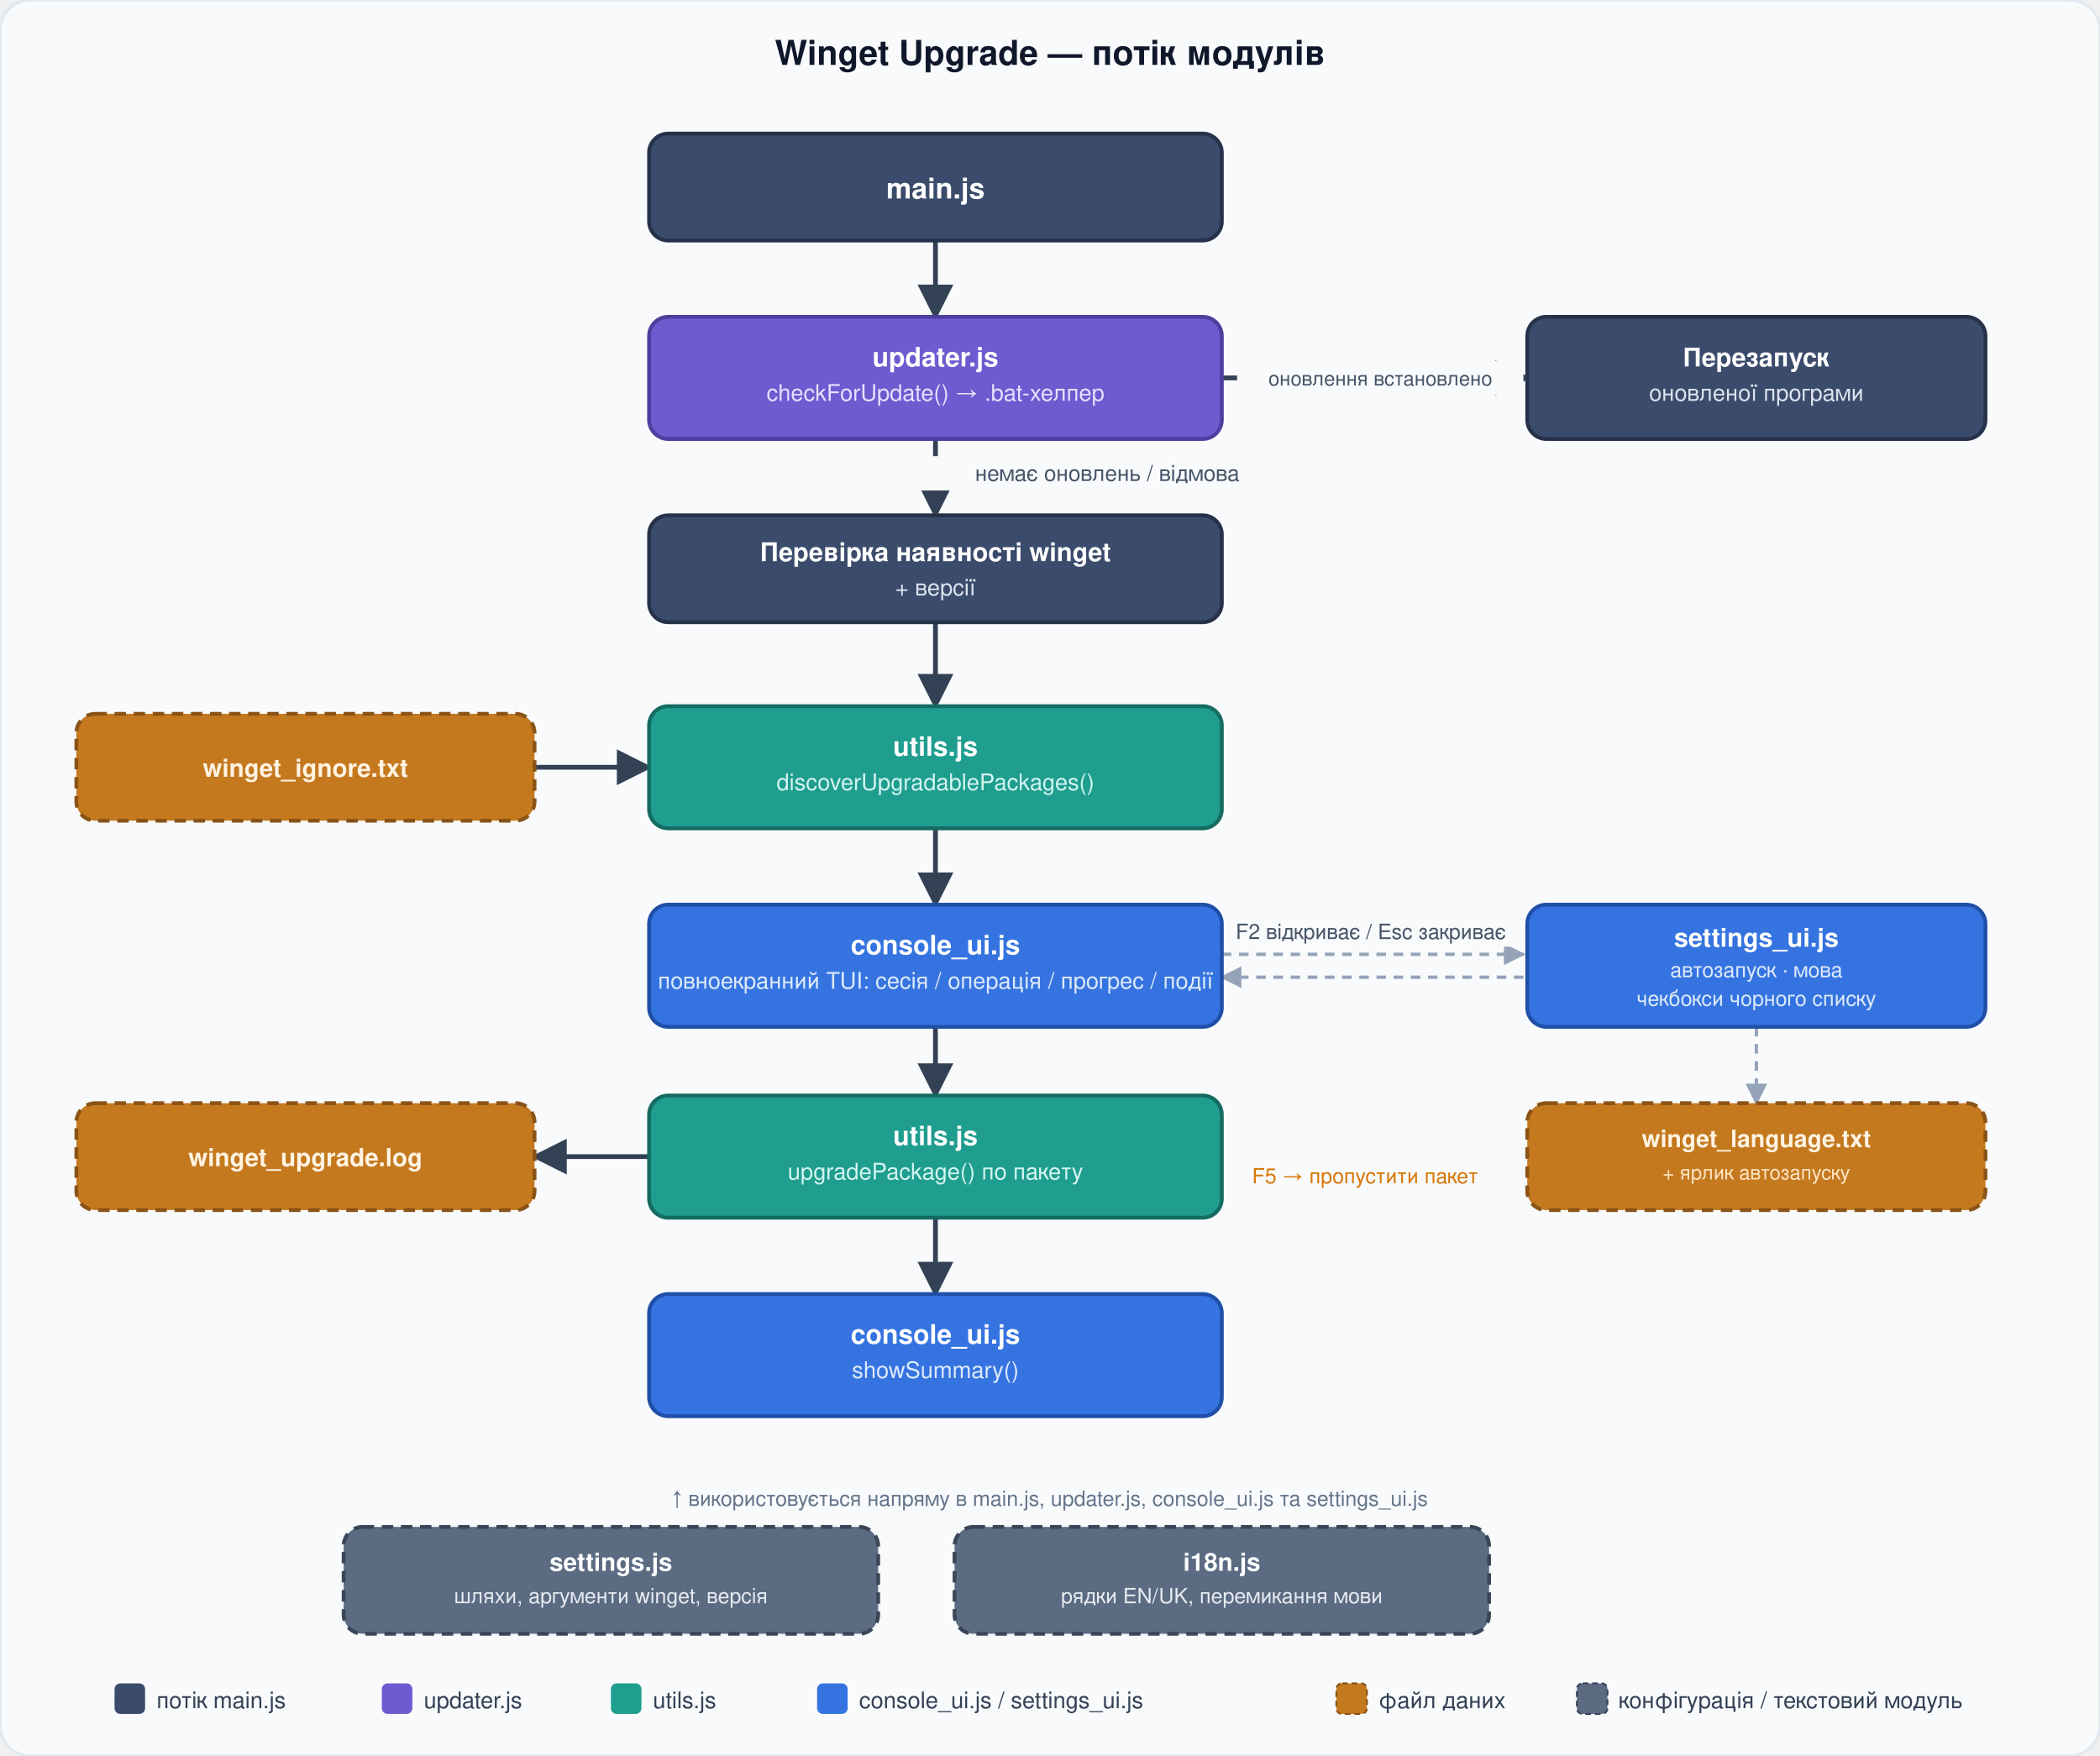
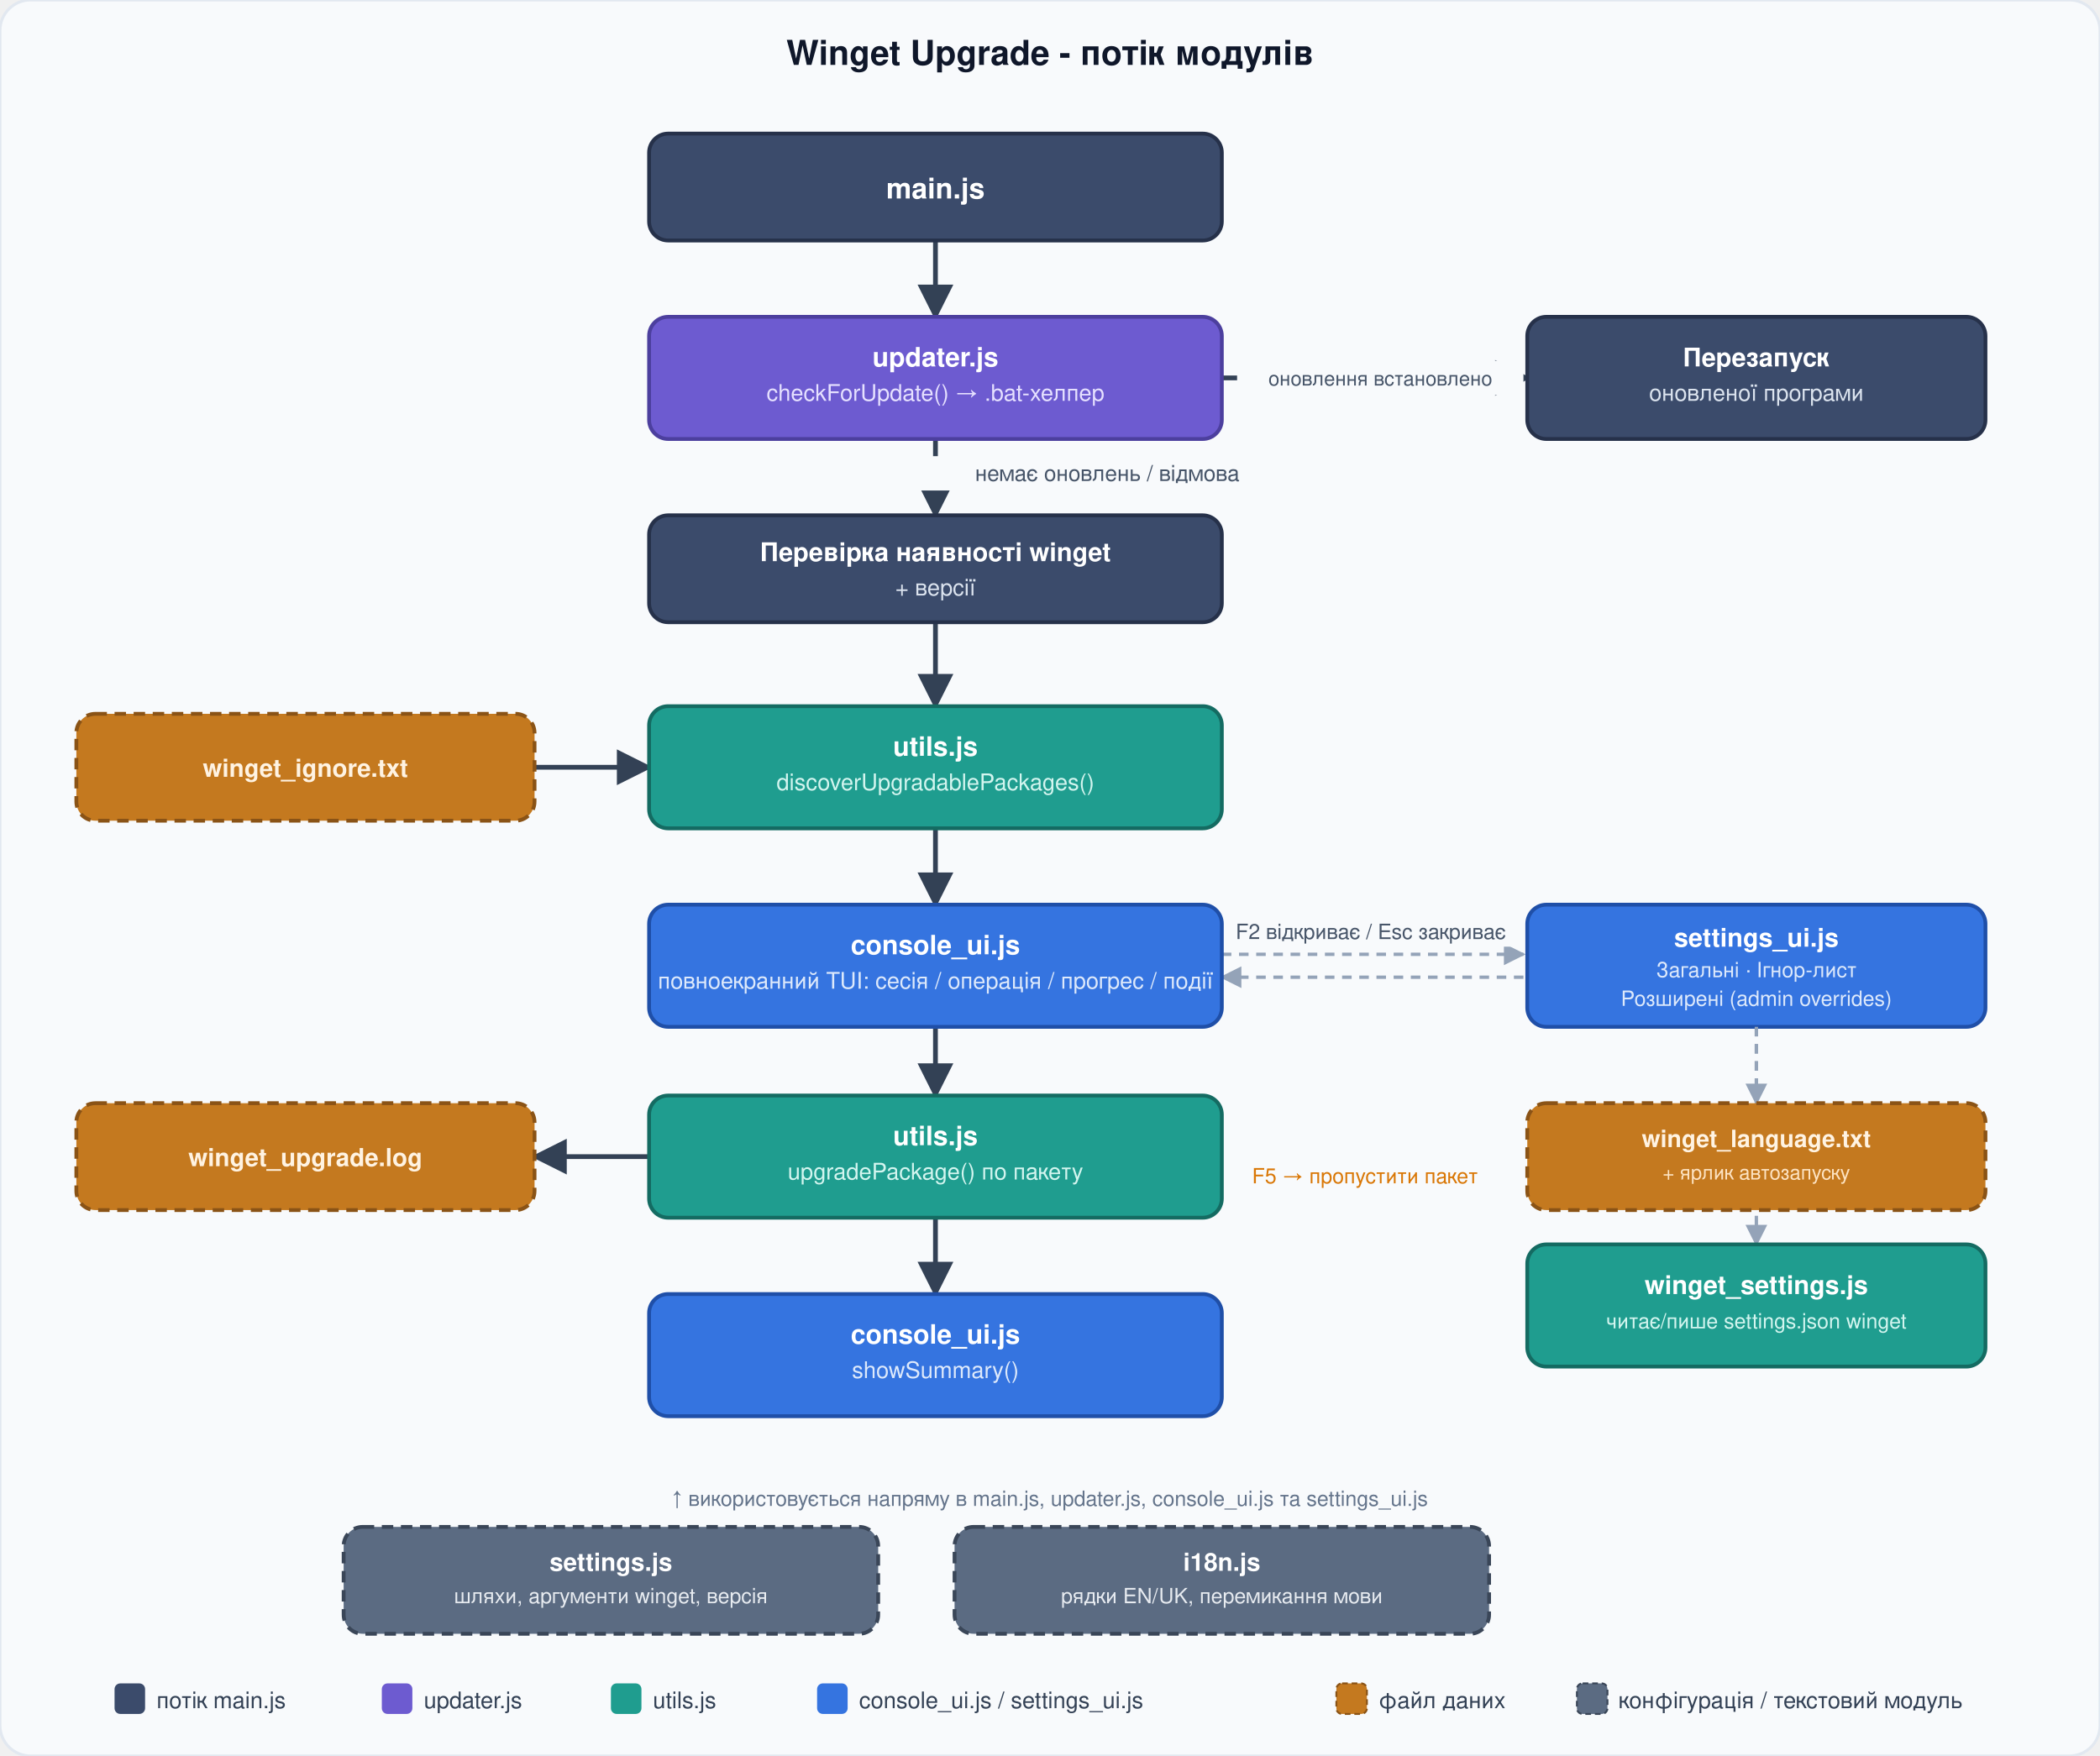
<svg xmlns="http://www.w3.org/2000/svg" viewBox="0 0 1100 920" font-family="Segoe UI, Helvetica, Arial, sans-serif">
  <defs>
    <marker id="arrowSolid" viewBox="0 0 10 10" refX="9" refY="5" markerWidth="7.5" markerHeight="7.5" orient="auto-start-reverse">
      <path d="M0,0 L10,5 L0,10 z" class="arrow-solid" />
    </marker>
    <marker id="arrowDashed" viewBox="0 0 10 10" refX="9" refY="5" markerWidth="6.5" markerHeight="6.5" orient="auto-start-reverse">
      <path d="M0,0 L10,5 L0,10 z" class="arrow-dashed" />
    </marker>
  </defs>
  <style>
    .frame { fill: #f8fafc; stroke: #e2e8f0; }
    .title { fill: #0f172a; }
    .label-bg { fill: #f8fafc; }
    .label-text { fill: #475569; }
    .note-text { fill: #64748b; }
    .legend-text { fill: #334155; }
    .arrow-solid { fill: #334155; }
    .arrow-dashed { fill: #94a3b8; }
    .line-solid { stroke: #334155; }
    .line-dashed { stroke: #94a3b8; }

    @media (prefers-color-scheme: dark) {
      .frame { fill: #111827; stroke: #1f2937; }
      .title { fill: #e5e7eb; }
      .label-bg { fill: #111827; }
      .label-text { fill: #cbd5e1; }
      .note-text { fill: #94a3b8; }
      .legend-text { fill: #cbd5e1; }
      .arrow-solid { fill: #cbd5e1; }
      .arrow-dashed { fill: #64748b; }
      .line-solid { stroke: #cbd5e1; }
      .line-dashed { stroke: #64748b; }
    }
  </style>
  <rect x="0" y="0" width="1100" height="920" rx="16" class="frame" stroke-width="1.5" />
-   <text x="550" y="34" text-anchor="middle" font-size="18" font-weight="700" class="title">Winget Upgrade — потік модулів</text>
+   <text x="550" y="34" text-anchor="middle" font-size="18" font-weight="700" class="title">Winget Upgrade - потік модулів</text>
  <line x1="490" y1="126" x2="490" y2="166" class="line-solid" stroke-width="2.5" marker-end="url(#arrowSolid)" />
  <line x1="640" y1="198" x2="800" y2="198" class="line-solid" stroke-width="2.5" marker-end="url(#arrowSolid)" />
  <line x1="490" y1="230" x2="490" y2="270" class="line-solid" stroke-width="2.5" marker-end="url(#arrowSolid)" />
  <line x1="490" y1="326" x2="490" y2="370" class="line-solid" stroke-width="2.5" marker-end="url(#arrowSolid)" />
  <line x1="280" y1="402" x2="340" y2="402" class="line-solid" stroke-width="2.5" marker-end="url(#arrowSolid)" />
  <line x1="490" y1="434" x2="490" y2="474" class="line-solid" stroke-width="2.5" marker-end="url(#arrowSolid)" />
  <line x1="490" y1="538" x2="490" y2="574" class="line-solid" stroke-width="2.5" marker-end="url(#arrowSolid)" />
  <line x1="340" y1="606" x2="280" y2="606" class="line-solid" stroke-width="2.5" marker-end="url(#arrowSolid)" />
  <line x1="490" y1="638" x2="490" y2="678" class="line-solid" stroke-width="2.5" marker-end="url(#arrowSolid)" />
  <line x1="640" y1="500" x2="798" y2="500" class="line-dashed" stroke-width="1.75" stroke-dasharray="5,4" marker-end="url(#arrowDashed)" />
  <line x1="798" y1="512" x2="640" y2="512" class="line-dashed" stroke-width="1.75" stroke-dasharray="5,4" marker-end="url(#arrowDashed)" />
  <line x1="920" y1="538" x2="920" y2="578" class="line-dashed" stroke-width="1.75" stroke-dasharray="5,4" marker-end="url(#arrowDashed)" />
  <g font-size="11.5">
    <rect x="648" y="189" width="150" height="18" class="label-bg" />
    <text x="723" y="202" text-anchor="middle" font-size="10.5" class="label-text">оновлення встановлено</text>
    <rect x="480" y="239" width="200" height="18" class="label-bg" />
    <text x="580" y="252" text-anchor="middle" class="label-text">немає оновлень / відмова</text>
    <rect x="642" y="480" width="152" height="16" class="label-bg" />
    <text x="718" y="492" text-anchor="middle" font-size="11" class="label-text">F2 відкриває / Esc закриває</text>
    <rect x="650" y="608" width="130" height="16" class="label-bg" />
    <text x="715" y="620" text-anchor="middle" font-size="11" fill="#d97706">F5 → пропустити пакет</text>
  </g>
  <g>
    <rect x="340" y="70" width="300" height="56" rx="10" fill="#3b4b6b" stroke="#26314a" stroke-width="2" />
    <text x="490" y="104" text-anchor="middle" font-size="15" font-weight="700" fill="#ffffff">main.js</text>
  </g>
  <g>
    <rect x="340" y="166" width="300" height="64" rx="10" fill="#6d5bd0" stroke="#4c3f9e" stroke-width="2" />
    <text x="490" y="192" text-anchor="middle" font-size="14" font-weight="700" fill="#ffffff">updater.js</text>
    <text x="490" y="210" text-anchor="middle" font-size="12" fill="#e6e1ff">checkForUpdate() → .bat-хелпер</text>
  </g>
  <g>
    <rect x="800" y="166" width="240" height="64" rx="10" fill="#3b4b6b" stroke="#26314a" stroke-width="2" />
    <text x="920" y="192" text-anchor="middle" font-size="13.5" font-weight="700" fill="#ffffff">Перезапуск</text>
    <text x="920" y="210" text-anchor="middle" font-size="12" fill="#dbe3ee">оновленої програми</text>
  </g>
  <g>
    <rect x="340" y="270" width="300" height="56" rx="10" fill="#3b4b6b" stroke="#26314a" stroke-width="2" />
    <text x="490" y="294" text-anchor="middle" font-size="13.5" font-weight="700" fill="#ffffff">Перевірка наявності winget</text>
    <text x="490" y="312" text-anchor="middle" font-size="12" fill="#dbe3ee">+ версії</text>
  </g>
  <g>
    <rect x="340" y="370" width="300" height="64" rx="10" fill="#1f9d8f" stroke="#146b62" stroke-width="2" />
    <text x="490" y="396" text-anchor="middle" font-size="14" font-weight="700" fill="#ffffff">utils.js</text>
    <text x="490" y="414" text-anchor="middle" font-size="12" fill="#d3f5ef">discoverUpgradablePackages()</text>
  </g>
  <g>
    <rect x="40" y="374" width="240" height="56" rx="10" fill="#c4791f" stroke="#8a5316" stroke-width="2" stroke-dasharray="6,4" />
    <text x="160" y="407" text-anchor="middle" font-size="13" font-weight="700" fill="#fff3e2">winget_ignore.txt</text>
  </g>
  <g>
    <rect x="340" y="474" width="300" height="64" rx="10" fill="#3574e0" stroke="#1f4fa8" stroke-width="2" />
    <text x="490" y="500" text-anchor="middle" font-size="14" font-weight="700" fill="#ffffff">console_ui.js</text>
    <text x="490" y="518" text-anchor="middle" font-size="12" fill="#dde9fb">повноекранний TUI: сесія / операція / прогрес / події</text>
  </g>
  <g>
    <rect x="800" y="474" width="240" height="64" rx="10" fill="#3574e0" stroke="#1f4fa8" stroke-width="2" />
    <text x="920" y="496" text-anchor="middle" font-size="13.5" font-weight="700" fill="#ffffff">settings_ui.js</text>
-     <text x="920" y="512" text-anchor="middle" font-size="11" fill="#dde9fb">автозапуск · мова</text>
-     <text x="920" y="527" text-anchor="middle" font-size="11" fill="#dde9fb">чекбокси чорного списку</text>
+     <text x="920" y="512" text-anchor="middle" font-size="11" fill="#dde9fb">Загальні · Ігнор-лист</text>
+     <text x="920" y="527" text-anchor="middle" font-size="11" fill="#dde9fb">Розширені (admin overrides)</text>
+   </g>
+   <line x1="920" y1="538" x2="920" y2="652" class="line-dashed" stroke-width="1.75" stroke-dasharray="5,4" marker-end="url(#arrowDashed)" />
+   <g>
+     <rect x="800" y="652" width="240" height="64" rx="10" fill="#1f9d8f" stroke="#146b62" stroke-width="2" />
+     <text x="920" y="678" text-anchor="middle" font-size="13.5" font-weight="700" fill="#ffffff">winget_settings.js</text>
+     <text x="920" y="696" text-anchor="middle" font-size="11" fill="#d3f5ef">читає/пише settings.json winget</text>
  </g>
  <g>
    <rect x="800" y="578" width="240" height="56" rx="10" fill="#c4791f" stroke="#8a5316" stroke-width="2" stroke-dasharray="6,4" />
    <text x="920" y="601" text-anchor="middle" font-size="12.5" font-weight="700" fill="#fff3e2">winget_language.txt</text>
    <text x="920" y="618" text-anchor="middle" font-size="10.5" fill="#fde3c2">+ ярлик автозапуску</text>
  </g>
  <g>
    <rect x="340" y="574" width="300" height="64" rx="10" fill="#1f9d8f" stroke="#146b62" stroke-width="2" />
    <text x="490" y="600" text-anchor="middle" font-size="14" font-weight="700" fill="#ffffff">utils.js</text>
    <text x="490" y="618" text-anchor="middle" font-size="12" fill="#d3f5ef">upgradePackage() по пакету</text>
  </g>
  <g>
    <rect x="40" y="578" width="240" height="56" rx="10" fill="#c4791f" stroke="#8a5316" stroke-width="2" stroke-dasharray="6,4" />
    <text x="160" y="611" text-anchor="middle" font-size="13" font-weight="700" fill="#fff3e2">winget_upgrade.log</text>
  </g>
  <g>
    <rect x="340" y="678" width="300" height="64" rx="10" fill="#3574e0" stroke="#1f4fa8" stroke-width="2" />
    <text x="490" y="704" text-anchor="middle" font-size="14" font-weight="700" fill="#ffffff">console_ui.js</text>
    <text x="490" y="722" text-anchor="middle" font-size="12" fill="#dde9fb">showSummary()</text>
  </g>
  <g>
    <rect x="180" y="800" width="280" height="56" rx="10" fill="#5b6b82" stroke="#3a4658" stroke-width="2" stroke-dasharray="6,4" />
    <text x="320" y="823" text-anchor="middle" font-size="13" font-weight="700" fill="#ffffff">settings.js</text>
    <text x="320" y="840" text-anchor="middle" font-size="11" fill="#e7ebf0">шляхи, аргументи winget, версія</text>
  </g>
  <g>
    <rect x="500" y="800" width="280" height="56" rx="10" fill="#5b6b82" stroke="#3a4658" stroke-width="2" stroke-dasharray="6,4" />
    <text x="640" y="823" text-anchor="middle" font-size="13" font-weight="700" fill="#ffffff">i18n.js</text>
    <text x="640" y="840" text-anchor="middle" font-size="11" fill="#e7ebf0">рядки EN/UK, перемикання мови</text>
  </g>
  <text x="550" y="789" text-anchor="middle" font-size="11" class="note-text">↑ використовується напряму в main.js, updater.js, console_ui.js та settings_ui.js</text>
  <g font-size="12">
    <rect x="60" y="882" width="16" height="16" rx="3" fill="#3b4b6b" />
    <text x="82" y="895" class="legend-text">потік main.js</text>
    <rect x="200" y="882" width="16" height="16" rx="3" fill="#6d5bd0" />
    <text x="222" y="895" class="legend-text">updater.js</text>
    <rect x="320" y="882" width="16" height="16" rx="3" fill="#1f9d8f" />
    <text x="342" y="895" class="legend-text">utils.js</text>
    <rect x="428" y="882" width="16" height="16" rx="3" fill="#3574e0" />
    <text x="450" y="895" class="legend-text">console_ui.js / settings_ui.js</text>
    <rect x="700" y="882" width="16" height="16" rx="3" fill="#c4791f" stroke="#8a5316" stroke-dasharray="3,2" />
    <text x="722" y="895" class="legend-text">файл даних</text>
    <rect x="826" y="882" width="16" height="16" rx="3" fill="#5b6b82" stroke="#3a4658" stroke-dasharray="3,2" />
    <text x="848" y="895" class="legend-text">конфігурація / текстовий модуль</text>
  </g>
</svg>
